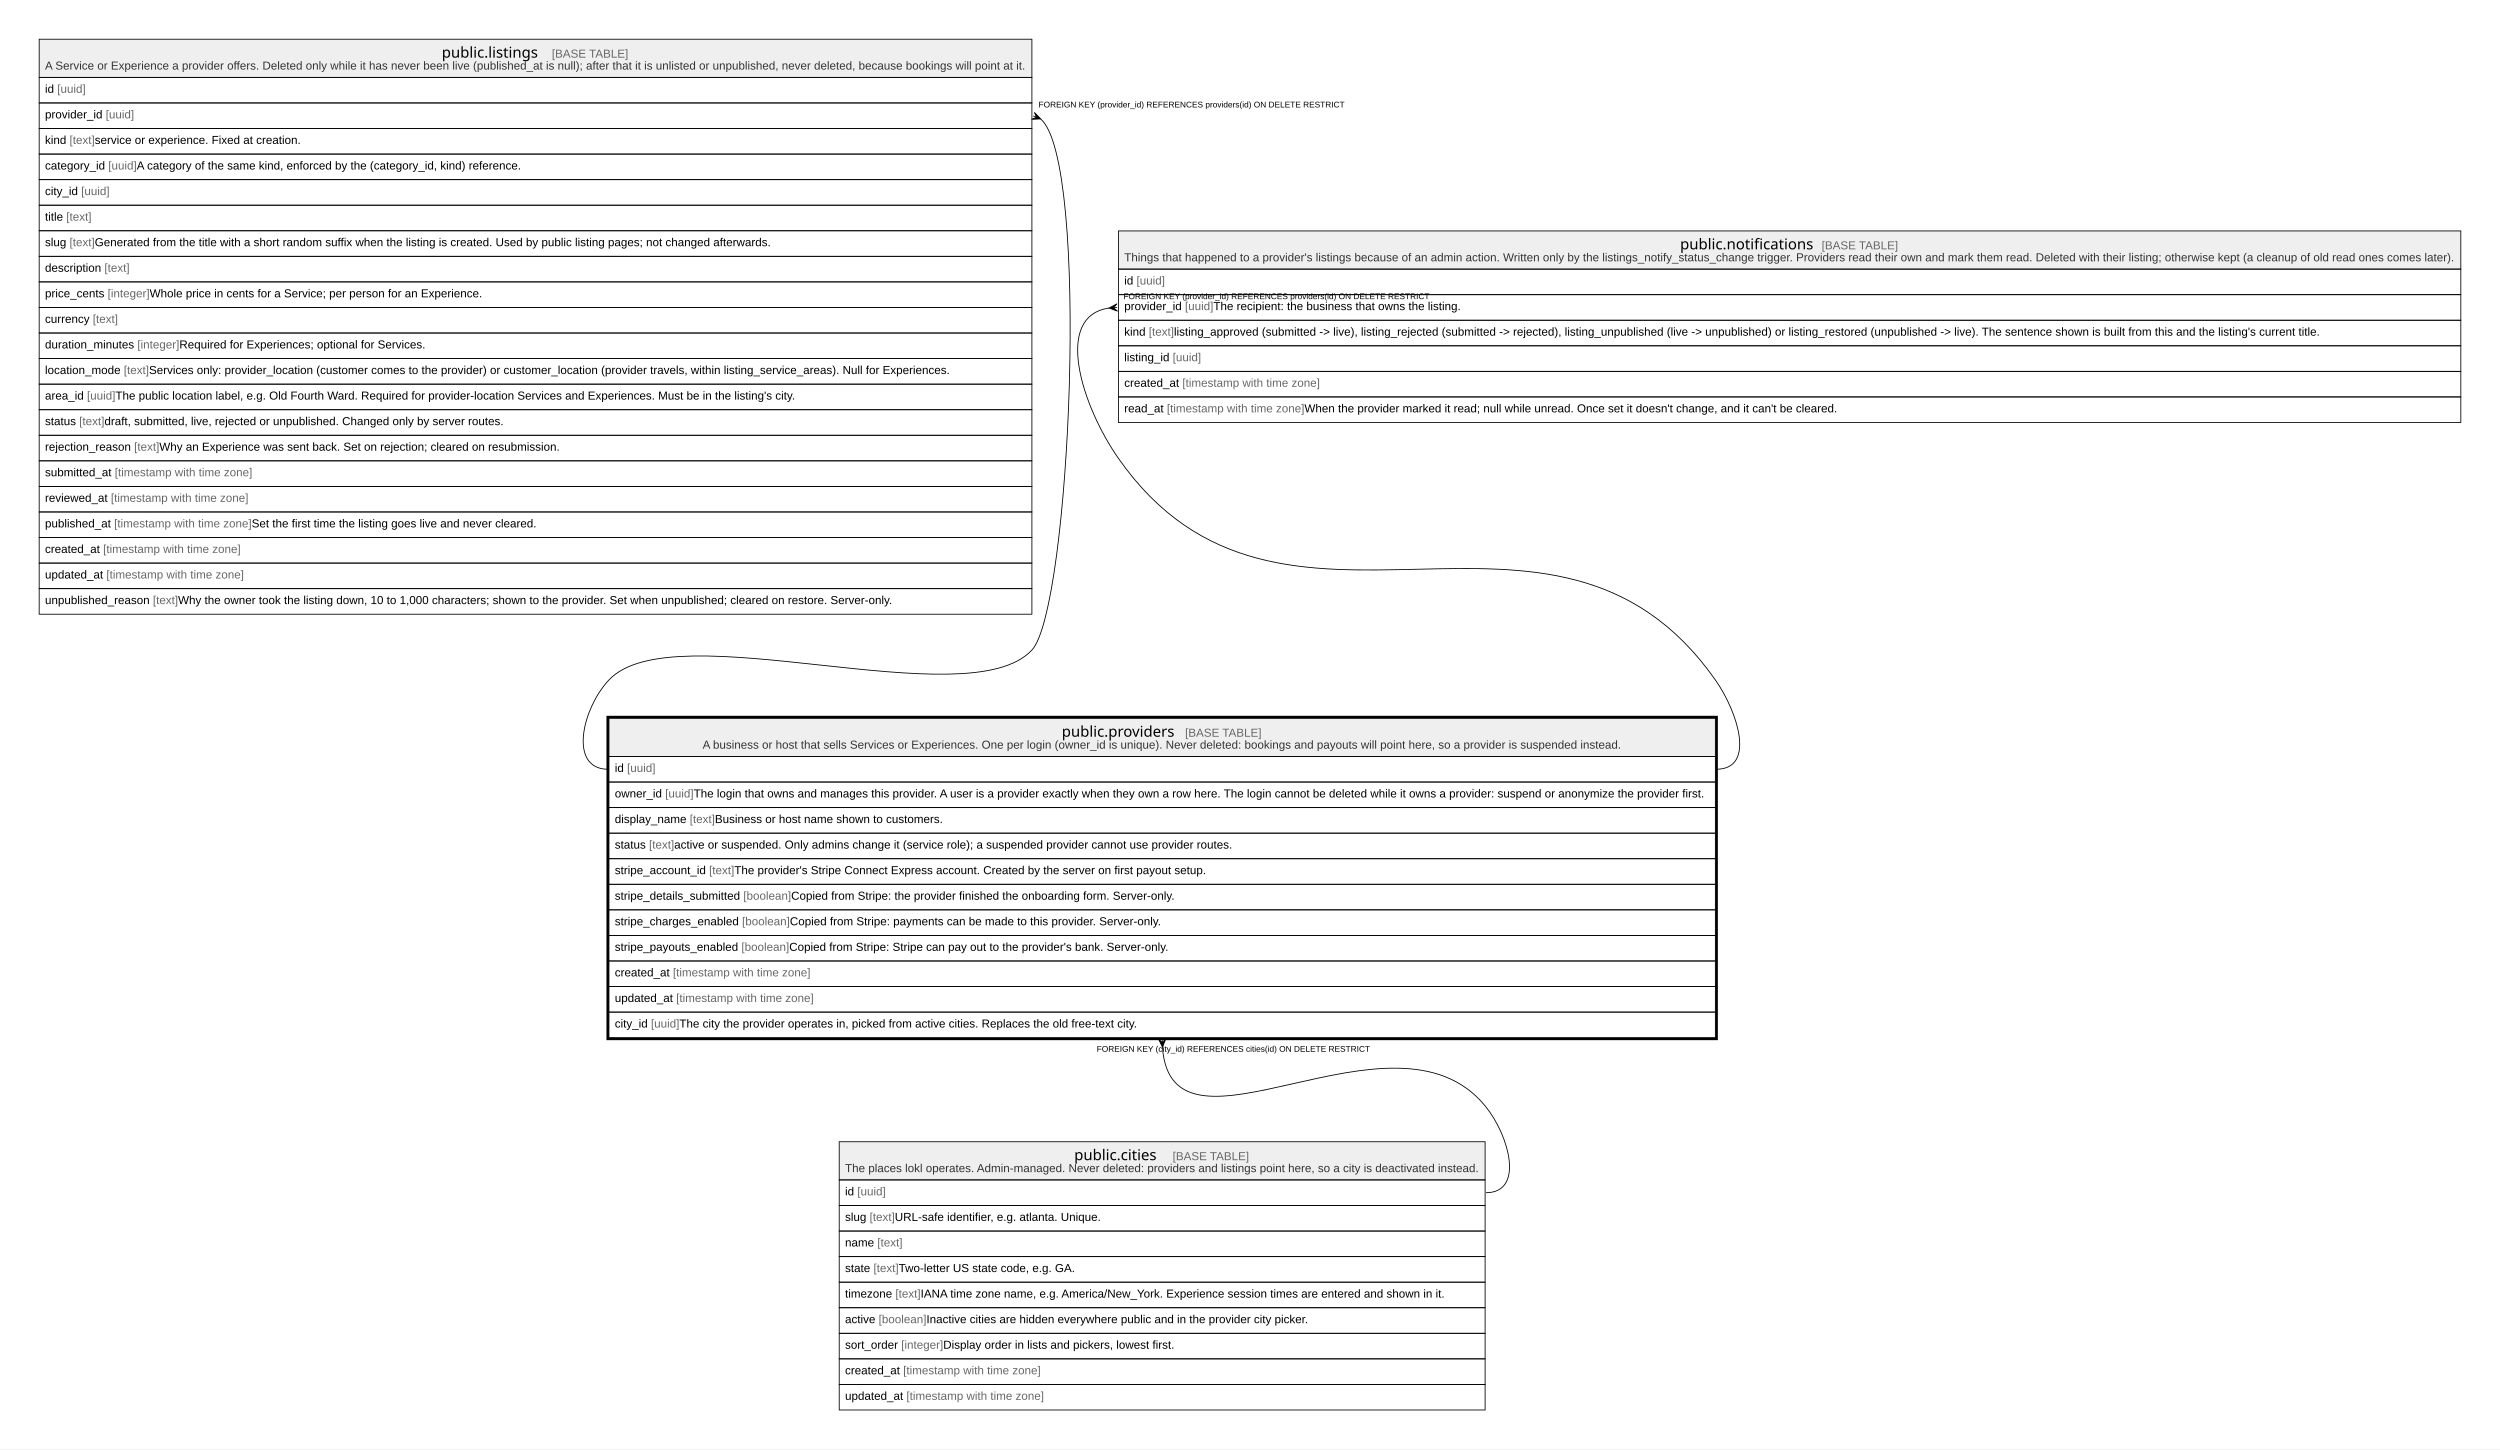
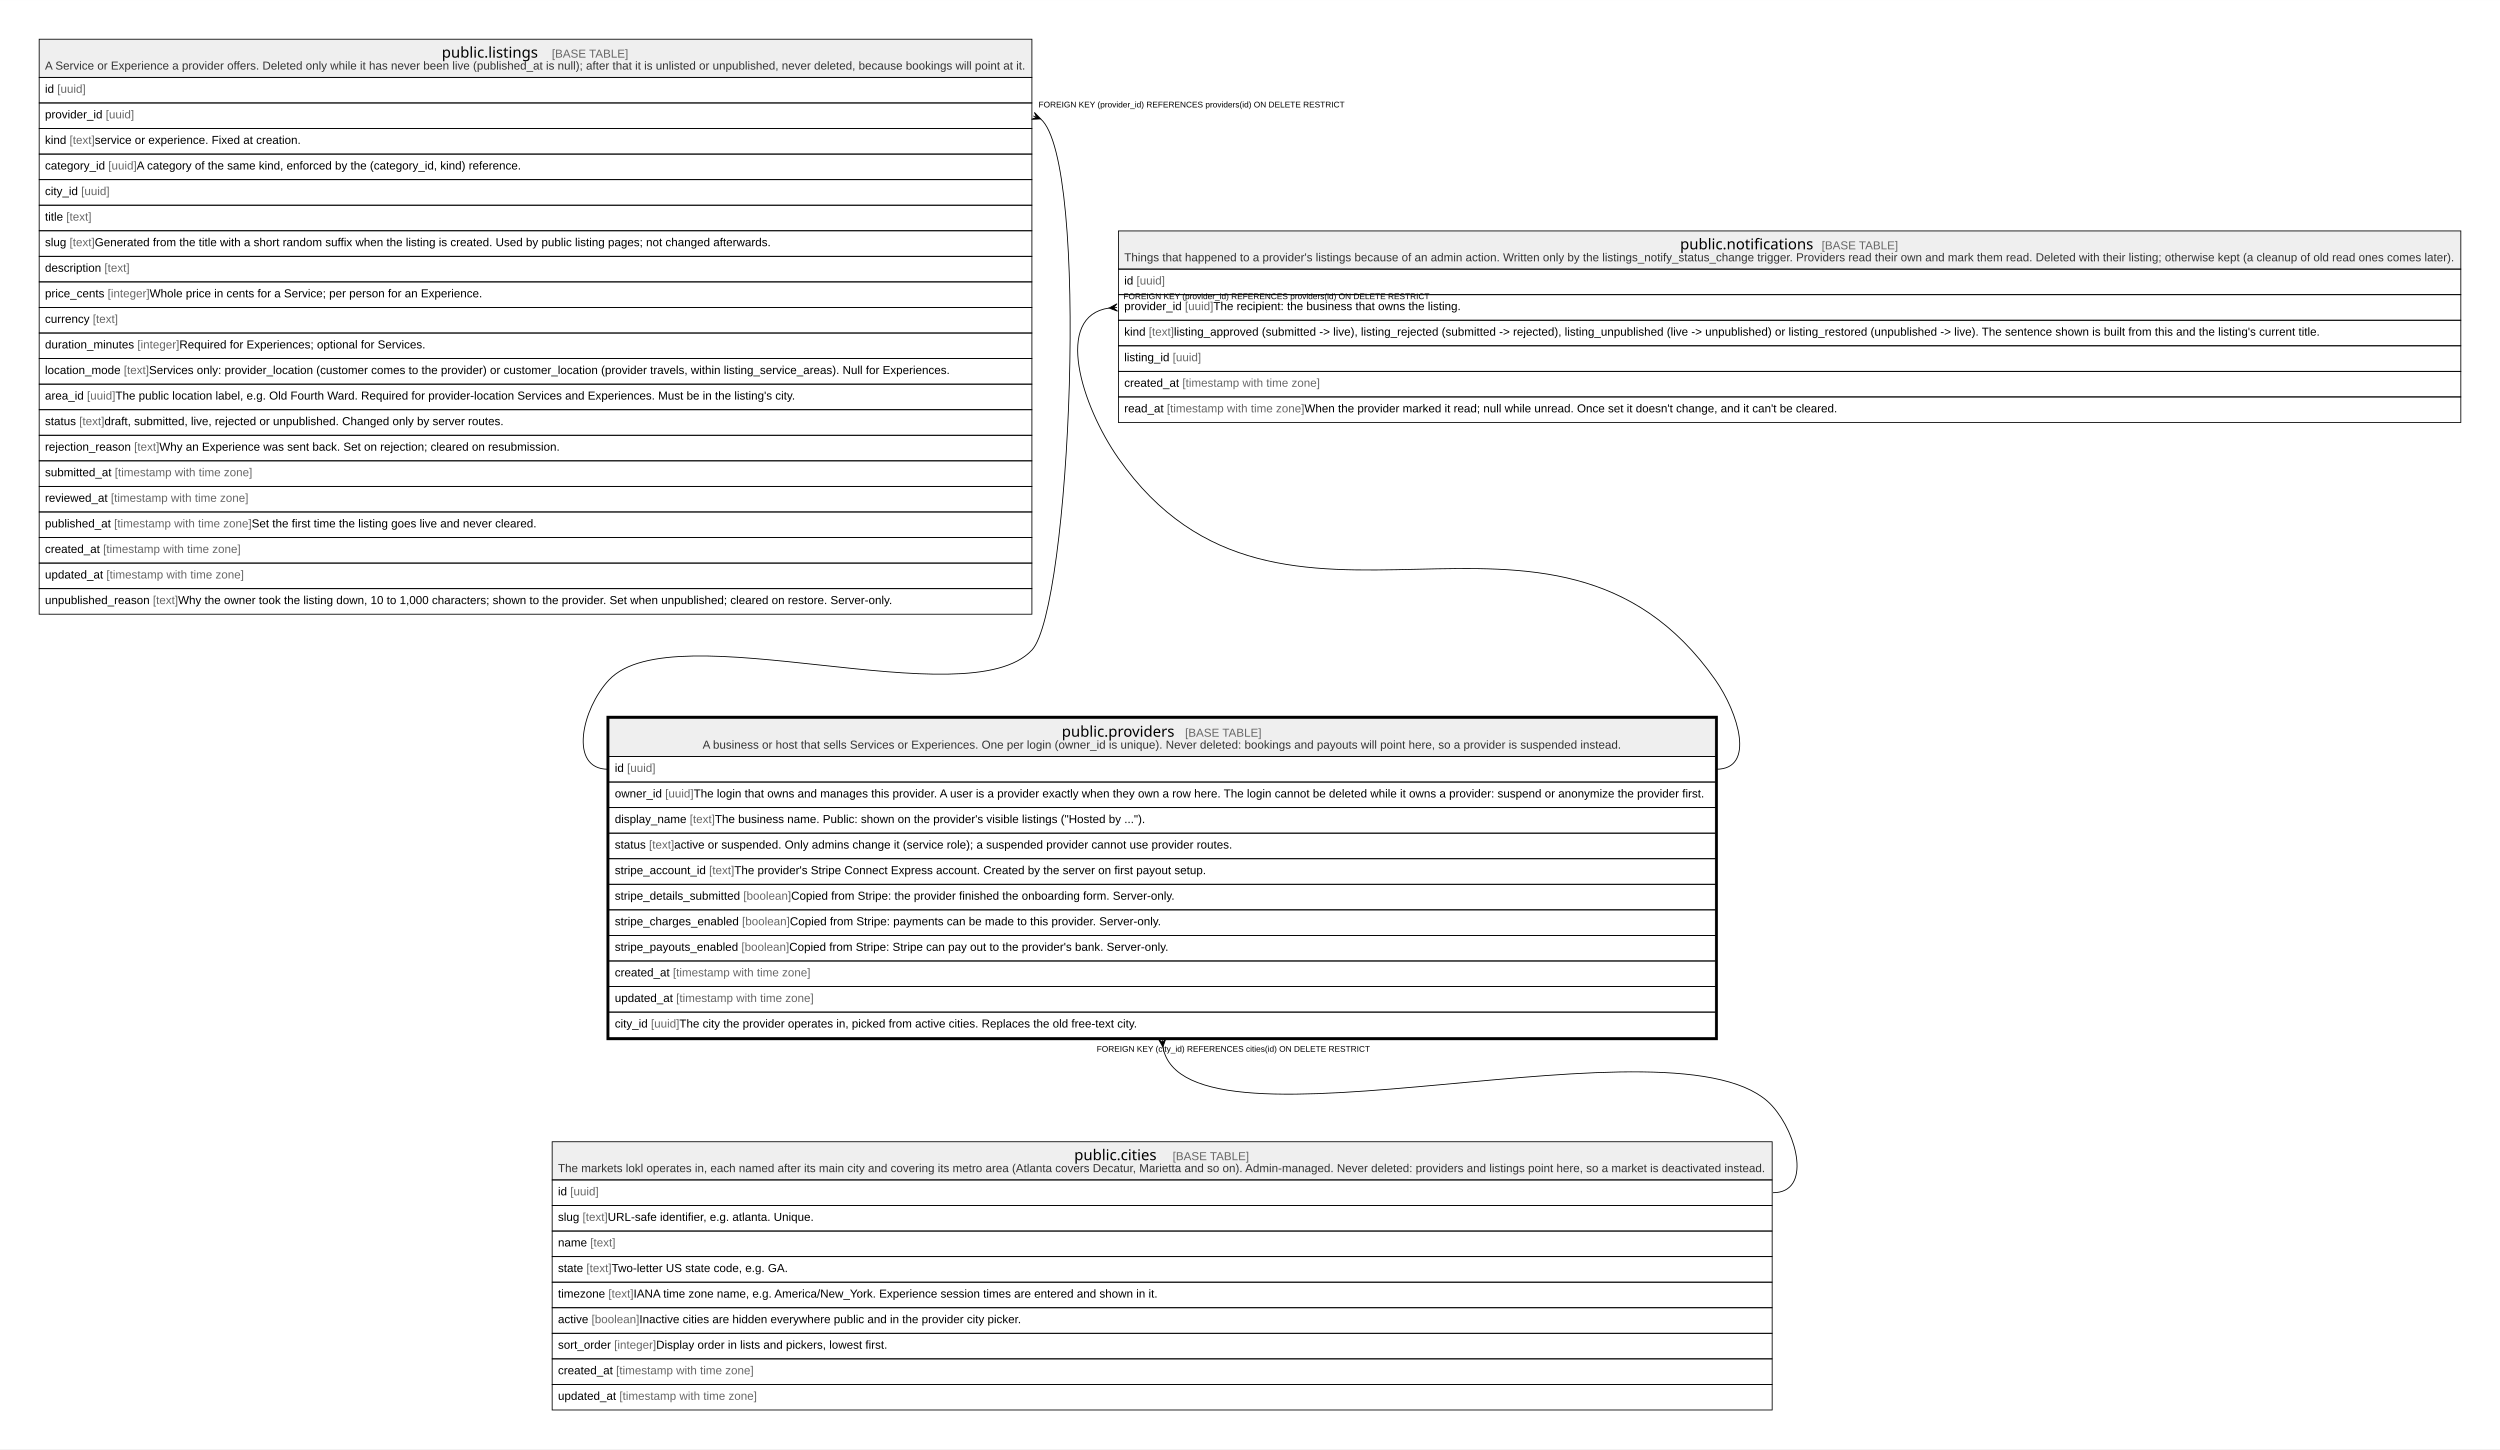
<svg xmlns="http://www.w3.org/2000/svg" width="3012pt" height="1746pt" viewBox="0.00 0.00 3012.16 1746.00">
  <g id="graph0" class="graph" transform="scale(1 1) rotate(0) translate(4 1742)">
    <polygon fill="white" stroke="none" points="-4,4 -4,-1742 3008.16,-1742 3008.16,4 -4,4" />
    <g id="node1" class="node">
      <polygon fill="#efefef" stroke="none" points="729.72,-830.6 729.72,-876.6 2062.78,-876.6 2062.78,-830.6 729.72,-830.6" />
      <polygon fill="none" stroke="black" points="729.72,-830.6 729.72,-876.6 2062.78,-876.6 2062.78,-830.6 729.72,-830.6" />
      <text text-anchor="start" x="1275.27" y="-854.4" font-family="Arial Bold" font-size="18.00">public.providers</text>
      <text text-anchor="start" x="1392.74" y="-854.4" font-family="Arial" font-size="14.00">    </text>
      <text text-anchor="start" x="1423.86" y="-854.4" font-family="Arial" font-size="14.00" fill="#666666">[BASE TABLE]</text>
      <text text-anchor="start" x="842.55" y="-840" font-family="Arial" font-size="14.00" fill="#333333">A business or host that sells Services or Experiences. One per login (owner_id is unique). Never deleted: bookings and payouts will point here, so a provider is suspended instead.</text>
      <polygon fill="none" stroke="black" points="729.72,-799.8 729.72,-830.6 2062.78,-830.6 2062.78,-799.8 729.72,-799.8" />
      <text text-anchor="start" x="736.72" y="-812" font-family="Arial" font-size="14.00">id </text>
      <text text-anchor="start" x="751.51" y="-812" font-family="Arial" font-size="14.00" fill="#666666">[uuid]</text>
      <polygon fill="none" stroke="black" points="729.72,-769 729.72,-799.8 2062.78,-799.8 2062.78,-769 729.72,-769" />
      <text text-anchor="start" x="736.72" y="-781.2" font-family="Arial" font-size="14.00">owner_id </text>
      <text text-anchor="start" x="797.43" y="-781.2" font-family="Arial" font-size="14.00" fill="#666666">[uuid]</text>
      <text text-anchor="start" x="831.68" y="-781.2" font-family="Arial" font-size="14.00"> The login that owns and manages this provider. A user is a provider exactly when they own a row here. The login cannot be deleted while it owns a provider: suspend or anonymize the provider first.</text>
      <polygon fill="none" stroke="black" points="729.72,-738.2 729.72,-769 2062.78,-769 2062.78,-738.2 729.72,-738.2" />
      <text text-anchor="start" x="736.72" y="-750.4" font-family="Arial" font-size="14.00">display_name </text>
      <text text-anchor="start" x="827" y="-750.4" font-family="Arial" font-size="14.00" fill="#666666">[text]</text>
-       <text text-anchor="start" x="857.34" y="-750.4" font-family="Arial" font-size="14.00"> Business or host name shown to customers.</text>
+       <text text-anchor="start" x="857.34" y="-750.4" font-family="Arial" font-size="14.00"> The business name. Public: shown on the provider's visible listings ("Hosted by ...").</text>
      <polygon fill="none" stroke="black" points="729.72,-707.4 729.72,-738.2 2062.78,-738.2 2062.78,-707.4 729.72,-707.4" />
      <text text-anchor="start" x="736.72" y="-719.6" font-family="Arial" font-size="14.00">status </text>
      <text text-anchor="start" x="777.97" y="-719.6" font-family="Arial" font-size="14.00" fill="#666666">[text]</text>
      <text text-anchor="start" x="808.31" y="-719.6" font-family="Arial" font-size="14.00"> active or suspended. Only admins change it (service role); a suspended provider cannot use provider routes.</text>
      <polygon fill="none" stroke="black" points="729.72,-676.6 729.72,-707.4 2062.78,-707.4 2062.78,-676.6 729.72,-676.6" />
      <text text-anchor="start" x="736.72" y="-688.8" font-family="Arial" font-size="14.00">stripe_account_id </text>
      <text text-anchor="start" x="850.35" y="-688.8" font-family="Arial" font-size="14.00" fill="#666666">[text]</text>
      <text text-anchor="start" x="880.7" y="-688.8" font-family="Arial" font-size="14.00"> The provider's Stripe Connect Express account. Created by the server on first payout setup.</text>
      <polygon fill="none" stroke="black" points="729.72,-645.8 729.72,-676.6 2062.78,-676.6 2062.78,-645.8 729.72,-645.8" />
      <text text-anchor="start" x="736.72" y="-658" font-family="Arial" font-size="14.00">stripe_details_submitted </text>
      <text text-anchor="start" x="891.59" y="-658" font-family="Arial" font-size="14.00" fill="#666666">[boolean]</text>
      <text text-anchor="start" x="949.19" y="-658" font-family="Arial" font-size="14.00"> Copied from Stripe: the provider finished the onboarding form. Server-only.</text>
      <polygon fill="none" stroke="black" points="729.72,-615 729.72,-645.8 2062.78,-645.8 2062.78,-615 729.72,-615" />
      <text text-anchor="start" x="736.72" y="-627.2" font-family="Arial" font-size="14.00">stripe_charges_enabled </text>
      <text text-anchor="start" x="890.05" y="-627.2" font-family="Arial" font-size="14.00" fill="#666666">[boolean]</text>
      <text text-anchor="start" x="947.66" y="-627.2" font-family="Arial" font-size="14.00"> Copied from Stripe: payments can be made to this provider. Server-only.</text>
      <polygon fill="none" stroke="black" points="729.72,-584.2 729.72,-615 2062.78,-615 2062.78,-584.2 729.72,-584.2" />
      <text text-anchor="start" x="736.72" y="-596.4" font-family="Arial" font-size="14.00">stripe_payouts_enabled </text>
      <text text-anchor="start" x="889.28" y="-596.4" font-family="Arial" font-size="14.00" fill="#666666">[boolean]</text>
      <text text-anchor="start" x="946.89" y="-596.4" font-family="Arial" font-size="14.00"> Copied from Stripe: Stripe can pay out to the provider's bank. Server-only.</text>
      <polygon fill="none" stroke="black" points="729.72,-553.4 729.72,-584.2 2062.78,-584.2 2062.78,-553.4 729.72,-553.4" />
      <text text-anchor="start" x="736.72" y="-565.6" font-family="Arial" font-size="14.00">created_at </text>
      <text text-anchor="start" x="806.77" y="-565.6" font-family="Arial" font-size="14.00" fill="#666666">[timestamp with time zone]</text>
      <polygon fill="none" stroke="black" points="729.72,-522.6 729.72,-553.4 2062.78,-553.4 2062.78,-522.6 729.72,-522.6" />
      <text text-anchor="start" x="736.72" y="-534.8" font-family="Arial" font-size="14.00">updated_at </text>
      <text text-anchor="start" x="810.68" y="-534.8" font-family="Arial" font-size="14.00" fill="#666666">[timestamp with time zone]</text>
      <polygon fill="none" stroke="black" points="729.72,-491.8 729.72,-522.6 2062.78,-522.6 2062.78,-491.8 729.72,-491.8" />
      <text text-anchor="start" x="736.72" y="-504" font-family="Arial" font-size="14.00">city_id </text>
      <text text-anchor="start" x="780.3" y="-504" font-family="Arial" font-size="14.00" fill="#666666">[uuid]</text>
      <text text-anchor="start" x="814.54" y="-504" font-family="Arial" font-size="14.00"> The city the provider operates in, picked from active cities. Replaces the old free-text city.</text>
      <polygon fill="none" stroke="black" stroke-width="3" points="728.22,-490.3 728.22,-878.1 2064.28,-878.1 2064.28,-490.3 728.22,-490.3" />
    </g>
    <g id="node4" class="node">
-       <polygon fill="#efefef" stroke="none" points="1007.15,-320.4 1007.15,-366.4 1785.35,-366.4 1785.35,-320.4 1007.15,-320.4" />
-       <polygon fill="none" stroke="black" points="1007.15,-320.4 1007.15,-366.4 1785.35,-366.4 1785.35,-320.4 1007.15,-320.4" />
+       <polygon fill="#efefef" stroke="none" points="661.28,-320.4 661.28,-366.4 2131.22,-366.4 2131.22,-320.4 661.28,-320.4" />
+       <polygon fill="none" stroke="black" points="661.28,-320.4 661.28,-366.4 2131.22,-366.4 2131.22,-320.4 661.28,-320.4" />
      <text text-anchor="start" x="1290.27" y="-344.2" font-family="Arial Bold" font-size="18.00">public.cities</text>
      <text text-anchor="start" x="1377.75" y="-344.2" font-family="Arial" font-size="14.00">    </text>
      <text text-anchor="start" x="1408.86" y="-344.2" font-family="Arial" font-size="14.00" fill="#666666">[BASE TABLE]</text>
-       <text text-anchor="start" x="1014.15" y="-329.8" font-family="Arial" font-size="14.00" fill="#333333">The places lokl operates. Admin-managed. Never deleted: providers and listings point here, so a city is deactivated instead.</text>
-       <polygon fill="none" stroke="black" points="1007.15,-289.6 1007.15,-320.4 1785.35,-320.4 1785.35,-289.6 1007.15,-289.6" />
-       <text text-anchor="start" x="1014.15" y="-301.8" font-family="Arial" font-size="14.00">id </text>
-       <text text-anchor="start" x="1028.94" y="-301.8" font-family="Arial" font-size="14.00" fill="#666666">[uuid]</text>
-       <polygon fill="none" stroke="black" points="1007.15,-258.8 1007.15,-289.6 1785.35,-289.6 1785.35,-258.8 1007.15,-258.8" />
-       <text text-anchor="start" x="1014.15" y="-271" font-family="Arial" font-size="14.00">slug </text>
-       <text text-anchor="start" x="1043.73" y="-271" font-family="Arial" font-size="14.00" fill="#666666">[text]</text>
-       <text text-anchor="start" x="1074.07" y="-271" font-family="Arial" font-size="14.00"> URL-safe identifier, e.g. atlanta. Unique.</text>
-       <polygon fill="none" stroke="black" points="1007.15,-228 1007.15,-258.8 1785.35,-258.8 1785.35,-228 1007.15,-228" />
-       <text text-anchor="start" x="1014.15" y="-240.2" font-family="Arial" font-size="14.00">name </text>
-       <text text-anchor="start" x="1053.06" y="-240.2" font-family="Arial" font-size="14.00" fill="#666666">[text]</text>
-       <polygon fill="none" stroke="black" points="1007.15,-197.2 1007.15,-228 1785.35,-228 1785.35,-197.2 1007.15,-197.2" />
-       <text text-anchor="start" x="1014.15" y="-209.4" font-family="Arial" font-size="14.00">state </text>
-       <text text-anchor="start" x="1048.4" y="-209.4" font-family="Arial" font-size="14.00" fill="#666666">[text]</text>
-       <text text-anchor="start" x="1078.74" y="-209.4" font-family="Arial" font-size="14.00"> Two-letter US state code, e.g. GA.</text>
-       <polygon fill="none" stroke="black" points="1007.15,-166.4 1007.15,-197.2 1785.35,-197.2 1785.35,-166.4 1007.15,-166.4" />
-       <text text-anchor="start" x="1014.15" y="-178.6" font-family="Arial" font-size="14.00">timezone </text>
-       <text text-anchor="start" x="1074.85" y="-178.6" font-family="Arial" font-size="14.00" fill="#666666">[text]</text>
-       <text text-anchor="start" x="1105.2" y="-178.6" font-family="Arial" font-size="14.00"> IANA time zone name, e.g. America/New_York. Experience session times are entered and shown in it.</text>
-       <polygon fill="none" stroke="black" points="1007.15,-135.6 1007.15,-166.4 1785.35,-166.4 1785.35,-135.6 1007.15,-135.6" />
-       <text text-anchor="start" x="1014.15" y="-147.8" font-family="Arial" font-size="14.00">active </text>
-       <text text-anchor="start" x="1054.62" y="-147.8" font-family="Arial" font-size="14.00" fill="#666666">[boolean]</text>
-       <text text-anchor="start" x="1112.22" y="-147.8" font-family="Arial" font-size="14.00"> Inactive cities are hidden everywhere public and in the provider city picker.</text>
-       <polygon fill="none" stroke="black" points="1007.15,-104.8 1007.15,-135.6 1785.35,-135.6 1785.35,-104.8 1007.15,-104.8" />
-       <text text-anchor="start" x="1014.15" y="-117" font-family="Arial" font-size="14.00">sort_order </text>
-       <text text-anchor="start" x="1081.85" y="-117" font-family="Arial" font-size="14.00" fill="#666666">[integer]</text>
-       <text text-anchor="start" x="1132.44" y="-117" font-family="Arial" font-size="14.00"> Display order in lists and pickers, lowest first.</text>
-       <polygon fill="none" stroke="black" points="1007.15,-74 1007.15,-104.8 1785.35,-104.8 1785.35,-74 1007.15,-74" />
-       <text text-anchor="start" x="1014.15" y="-86.2" font-family="Arial" font-size="14.00">created_at </text>
-       <text text-anchor="start" x="1084.2" y="-86.2" font-family="Arial" font-size="14.00" fill="#666666">[timestamp with time zone]</text>
-       <polygon fill="none" stroke="black" points="1007.15,-43.2 1007.15,-74 1785.35,-74 1785.35,-43.2 1007.15,-43.2" />
-       <text text-anchor="start" x="1014.15" y="-55.4" font-family="Arial" font-size="14.00">updated_at </text>
-       <text text-anchor="start" x="1088.11" y="-55.4" font-family="Arial" font-size="14.00" fill="#666666">[timestamp with time zone]</text>
+       <text text-anchor="start" x="668.28" y="-329.8" font-family="Arial" font-size="14.00" fill="#333333">The markets lokl operates in, each named after its main city and covering its metro area (Atlanta covers Decatur, Marietta and so on). Admin-managed. Never deleted: providers and listings point here, so a market is deactivated instead.</text>
+       <polygon fill="none" stroke="black" points="661.28,-289.6 661.28,-320.4 2131.22,-320.4 2131.22,-289.6 661.28,-289.6" />
+       <text text-anchor="start" x="668.28" y="-301.8" font-family="Arial" font-size="14.00">id </text>
+       <text text-anchor="start" x="683.07" y="-301.8" font-family="Arial" font-size="14.00" fill="#666666">[uuid]</text>
+       <polygon fill="none" stroke="black" points="661.28,-258.8 661.28,-289.6 2131.22,-289.6 2131.22,-258.8 661.28,-258.8" />
+       <text text-anchor="start" x="668.28" y="-271" font-family="Arial" font-size="14.00">slug </text>
+       <text text-anchor="start" x="697.86" y="-271" font-family="Arial" font-size="14.00" fill="#666666">[text]</text>
+       <text text-anchor="start" x="728.2" y="-271" font-family="Arial" font-size="14.00"> URL-safe identifier, e.g. atlanta. Unique.</text>
+       <polygon fill="none" stroke="black" points="661.28,-228 661.28,-258.8 2131.22,-258.8 2131.22,-228 661.28,-228" />
+       <text text-anchor="start" x="668.28" y="-240.2" font-family="Arial" font-size="14.00">name </text>
+       <text text-anchor="start" x="707.19" y="-240.2" font-family="Arial" font-size="14.00" fill="#666666">[text]</text>
+       <polygon fill="none" stroke="black" points="661.28,-197.2 661.28,-228 2131.22,-228 2131.22,-197.2 661.28,-197.2" />
+       <text text-anchor="start" x="668.28" y="-209.4" font-family="Arial" font-size="14.00">state </text>
+       <text text-anchor="start" x="702.52" y="-209.4" font-family="Arial" font-size="14.00" fill="#666666">[text]</text>
+       <text text-anchor="start" x="732.87" y="-209.4" font-family="Arial" font-size="14.00"> Two-letter US state code, e.g. GA.</text>
+       <polygon fill="none" stroke="black" points="661.28,-166.4 661.28,-197.2 2131.22,-197.2 2131.22,-166.4 661.28,-166.4" />
+       <text text-anchor="start" x="668.28" y="-178.6" font-family="Arial" font-size="14.00">timezone </text>
+       <text text-anchor="start" x="728.98" y="-178.6" font-family="Arial" font-size="14.00" fill="#666666">[text]</text>
+       <text text-anchor="start" x="759.32" y="-178.6" font-family="Arial" font-size="14.00"> IANA time zone name, e.g. America/New_York. Experience session times are entered and shown in it.</text>
+       <polygon fill="none" stroke="black" points="661.28,-135.6 661.28,-166.4 2131.22,-166.4 2131.22,-135.6 661.28,-135.6" />
+       <text text-anchor="start" x="668.28" y="-147.8" font-family="Arial" font-size="14.00">active </text>
+       <text text-anchor="start" x="708.74" y="-147.8" font-family="Arial" font-size="14.00" fill="#666666">[boolean]</text>
+       <text text-anchor="start" x="766.35" y="-147.8" font-family="Arial" font-size="14.00"> Inactive cities are hidden everywhere public and in the provider city picker.</text>
+       <polygon fill="none" stroke="black" points="661.28,-104.8 661.28,-135.6 2131.22,-135.6 2131.22,-104.8 661.28,-104.8" />
+       <text text-anchor="start" x="668.28" y="-117" font-family="Arial" font-size="14.00">sort_order </text>
+       <text text-anchor="start" x="735.98" y="-117" font-family="Arial" font-size="14.00" fill="#666666">[integer]</text>
+       <text text-anchor="start" x="786.57" y="-117" font-family="Arial" font-size="14.00"> Display order in lists and pickers, lowest first.</text>
+       <polygon fill="none" stroke="black" points="661.28,-74 661.28,-104.8 2131.22,-104.8 2131.22,-74 661.28,-74" />
+       <text text-anchor="start" x="668.28" y="-86.2" font-family="Arial" font-size="14.00">created_at </text>
+       <text text-anchor="start" x="738.33" y="-86.2" font-family="Arial" font-size="14.00" fill="#666666">[timestamp with time zone]</text>
+       <polygon fill="none" stroke="black" points="661.28,-43.2 661.28,-74 2131.22,-74 2131.22,-43.2 661.28,-43.2" />
+       <text text-anchor="start" x="668.28" y="-55.4" font-family="Arial" font-size="14.00">updated_at </text>
+       <text text-anchor="start" x="742.24" y="-55.4" font-family="Arial" font-size="14.00" fill="#666666">[timestamp with time zone]</text>
    </g>
    <g id="edge3" class="edge">
-       <path fill="none" stroke="black" d="M1396.6,-480.44C1407.54,-323.5 1675.57,-543.35 1785.35,-409.6 1814.85,-373.66 1832.84,-305 1786.35,-305" />
-       <polygon fill="black" stroke="black" points="1396.6,-480.47 1391.77,-490.32 1396.42,-485.8 1396.27,-490.13 1396.27,-490.13 1396.27,-490.13 1396.42,-485.8 1400.76,-490.62 1396.6,-480.47" />
+       <path fill="none" stroke="black" d="M1397.11,-480.71C1422.86,-335.14 2023.38,-528.86 2131.22,-409.6 2162.4,-375.12 2178.71,-305 2132.22,-305" />
+       <polygon fill="black" stroke="black" points="1397.12,-480.5 1391.8,-490.09 1396.67,-485.82 1396.31,-490.13 1396.31,-490.13 1396.31,-490.13 1396.67,-485.82 1400.76,-490.85 1397.12,-480.5" />
      <text text-anchor="start" x="1317.38" y="-474.8" font-family="Arial" font-size="10.00">FOREIGN KEY (city_id) REFERENCES cities(id) ON DELETE RESTRICT</text>
    </g>
    <g id="node2" class="node">
      <polygon fill="#efefef" stroke="none" points="43.2,-1648.8 43.2,-1694.8 1239.3,-1694.8 1239.3,-1648.8 43.2,-1648.8" />
      <polygon fill="none" stroke="black" points="43.2,-1648.8 43.2,-1694.8 1239.3,-1694.8 1239.3,-1648.8 43.2,-1648.8" />
      <text text-anchor="start" x="528.26" y="-1672.6" font-family="Arial Bold" font-size="18.00">public.listings</text>
      <text text-anchor="start" x="629.76" y="-1672.6" font-family="Arial" font-size="14.00">    </text>
      <text text-anchor="start" x="660.88" y="-1672.6" font-family="Arial" font-size="14.00" fill="#666666">[BASE TABLE]</text>
      <text text-anchor="start" x="50.2" y="-1658.2" font-family="Arial" font-size="14.00" fill="#333333">A Service or Experience a provider offers. Deleted only while it has never been live (published_at is null); after that it is unlisted or unpublished, never deleted, because bookings will point at it.</text>
      <polygon fill="none" stroke="black" points="43.2,-1618 43.2,-1648.8 1239.3,-1648.8 1239.3,-1618 43.2,-1618" />
      <text text-anchor="start" x="50.2" y="-1630.2" font-family="Arial" font-size="14.00">id </text>
      <text text-anchor="start" x="64.99" y="-1630.2" font-family="Arial" font-size="14.00" fill="#666666">[uuid]</text>
      <polygon fill="none" stroke="black" points="43.2,-1587.2 43.2,-1618 1239.3,-1618 1239.3,-1587.2 43.2,-1587.2" />
      <text text-anchor="start" x="50.2" y="-1599.4" font-family="Arial" font-size="14.00">provider_id </text>
      <text text-anchor="start" x="123.35" y="-1599.4" font-family="Arial" font-size="14.00" fill="#666666">[uuid]</text>
      <polygon fill="none" stroke="black" points="43.2,-1556.4 43.2,-1587.2 1239.3,-1587.2 1239.3,-1556.4 43.2,-1556.4" />
      <text text-anchor="start" x="50.2" y="-1568.6" font-family="Arial" font-size="14.00">kind </text>
      <text text-anchor="start" x="79.77" y="-1568.6" font-family="Arial" font-size="14.00" fill="#666666">[text]</text>
      <text text-anchor="start" x="110.12" y="-1568.6" font-family="Arial" font-size="14.00"> service or experience. Fixed at creation.</text>
      <polygon fill="none" stroke="black" points="43.2,-1525.6 43.2,-1556.4 1239.3,-1556.4 1239.3,-1525.6 43.2,-1525.6" />
      <text text-anchor="start" x="50.2" y="-1537.8" font-family="Arial" font-size="14.00">category_id </text>
      <text text-anchor="start" x="126.47" y="-1537.8" font-family="Arial" font-size="14.00" fill="#666666">[uuid]</text>
      <text text-anchor="start" x="160.72" y="-1537.8" font-family="Arial" font-size="14.00"> A category of the same kind, enforced by the (category_id, kind) reference.</text>
      <polygon fill="none" stroke="black" points="43.2,-1494.8 43.2,-1525.6 1239.3,-1525.6 1239.3,-1494.8 43.2,-1494.8" />
      <text text-anchor="start" x="50.2" y="-1507" font-family="Arial" font-size="14.00">city_id </text>
      <text text-anchor="start" x="93.77" y="-1507" font-family="Arial" font-size="14.00" fill="#666666">[uuid]</text>
      <polygon fill="none" stroke="black" points="43.2,-1464 43.2,-1494.8 1239.3,-1494.8 1239.3,-1464 43.2,-1464" />
      <text text-anchor="start" x="50.2" y="-1476.2" font-family="Arial" font-size="14.00">title </text>
      <text text-anchor="start" x="75.88" y="-1476.2" font-family="Arial" font-size="14.00" fill="#666666">[text]</text>
      <polygon fill="none" stroke="black" points="43.2,-1433.2 43.2,-1464 1239.3,-1464 1239.3,-1433.2 43.2,-1433.2" />
      <text text-anchor="start" x="50.2" y="-1445.4" font-family="Arial" font-size="14.00">slug </text>
      <text text-anchor="start" x="79.77" y="-1445.4" font-family="Arial" font-size="14.00" fill="#666666">[text]</text>
      <text text-anchor="start" x="110.12" y="-1445.4" font-family="Arial" font-size="14.00"> Generated from the title with a short random suffix when the listing is created. Used by public listing pages; not changed afterwards.</text>
      <polygon fill="none" stroke="black" points="43.2,-1402.4 43.2,-1433.2 1239.3,-1433.2 1239.3,-1402.4 43.2,-1402.4" />
      <text text-anchor="start" x="50.2" y="-1414.6" font-family="Arial" font-size="14.00">description </text>
      <text text-anchor="start" x="121.79" y="-1414.6" font-family="Arial" font-size="14.00" fill="#666666">[text]</text>
      <polygon fill="none" stroke="black" points="43.2,-1371.6 43.2,-1402.4 1239.3,-1402.4 1239.3,-1371.6 43.2,-1371.6" />
      <text text-anchor="start" x="50.2" y="-1383.8" font-family="Arial" font-size="14.00">price_cents </text>
      <text text-anchor="start" x="125.68" y="-1383.8" font-family="Arial" font-size="14.00" fill="#666666">[integer]</text>
      <text text-anchor="start" x="176.27" y="-1383.8" font-family="Arial" font-size="14.00"> Whole price in cents for a Service; per person for an Experience.</text>
      <polygon fill="none" stroke="black" points="43.2,-1340.8 43.2,-1371.6 1239.3,-1371.6 1239.3,-1340.8 43.2,-1340.8" />
      <text text-anchor="start" x="50.2" y="-1353" font-family="Arial" font-size="14.00">currency </text>
      <text text-anchor="start" x="107.77" y="-1353" font-family="Arial" font-size="14.00" fill="#666666">[text]</text>
      <polygon fill="none" stroke="black" points="43.2,-1310 43.2,-1340.8 1239.3,-1340.8 1239.3,-1310 43.2,-1310" />
      <text text-anchor="start" x="50.2" y="-1322.2" font-family="Arial" font-size="14.00">duration_minutes </text>
      <text text-anchor="start" x="161.49" y="-1322.2" font-family="Arial" font-size="14.00" fill="#666666">[integer]</text>
      <text text-anchor="start" x="212.08" y="-1322.2" font-family="Arial" font-size="14.00"> Required for Experiences; optional for Services.</text>
      <polygon fill="none" stroke="black" points="43.2,-1279.2 43.2,-1310 1239.3,-1310 1239.3,-1279.2 43.2,-1279.2" />
      <text text-anchor="start" x="50.2" y="-1291.4" font-family="Arial" font-size="14.00">location_mode </text>
      <text text-anchor="start" x="145.15" y="-1291.4" font-family="Arial" font-size="14.00" fill="#666666">[text]</text>
      <text text-anchor="start" x="175.5" y="-1291.4" font-family="Arial" font-size="14.00"> Services only: provider_location (customer comes to the provider) or customer_location (provider travels, within listing_service_areas). Null for Experiences.</text>
      <polygon fill="none" stroke="black" points="43.2,-1248.4 43.2,-1279.2 1239.3,-1279.2 1239.3,-1248.4 43.2,-1248.4" />
      <text text-anchor="start" x="50.2" y="-1260.6" font-family="Arial" font-size="14.00">area_id </text>
      <text text-anchor="start" x="100.79" y="-1260.6" font-family="Arial" font-size="14.00" fill="#666666">[uuid]</text>
      <text text-anchor="start" x="135.04" y="-1260.6" font-family="Arial" font-size="14.00"> The public location label, e.g. Old Fourth Ward. Required for provider-location Services and Experiences. Must be in the listing's city.</text>
      <polygon fill="none" stroke="black" points="43.2,-1217.6 43.2,-1248.4 1239.3,-1248.4 1239.3,-1217.6 43.2,-1217.6" />
      <text text-anchor="start" x="50.2" y="-1229.8" font-family="Arial" font-size="14.00">status </text>
      <text text-anchor="start" x="91.44" y="-1229.8" font-family="Arial" font-size="14.00" fill="#666666">[text]</text>
      <text text-anchor="start" x="121.79" y="-1229.8" font-family="Arial" font-size="14.00"> draft, submitted, live, rejected or unpublished. Changed only by server routes.</text>
      <polygon fill="none" stroke="black" points="43.2,-1186.8 43.2,-1217.6 1239.3,-1217.6 1239.3,-1186.8 43.2,-1186.8" />
      <text text-anchor="start" x="50.2" y="-1199" font-family="Arial" font-size="14.00">rejection_reason </text>
      <text text-anchor="start" x="157.6" y="-1199" font-family="Arial" font-size="14.00" fill="#666666">[text]</text>
      <text text-anchor="start" x="187.94" y="-1199" font-family="Arial" font-size="14.00"> Why an Experience was sent back. Set on rejection; cleared on resubmission.</text>
      <polygon fill="none" stroke="black" points="43.2,-1156 43.2,-1186.8 1239.3,-1186.8 1239.3,-1156 43.2,-1156" />
      <text text-anchor="start" x="50.2" y="-1168.2" font-family="Arial" font-size="14.00">submitted_at </text>
      <text text-anchor="start" x="134.25" y="-1168.2" font-family="Arial" font-size="14.00" fill="#666666">[timestamp with time zone]</text>
      <polygon fill="none" stroke="black" points="43.2,-1125.2 43.2,-1156 1239.3,-1156 1239.3,-1125.2 43.2,-1125.2" />
      <text text-anchor="start" x="50.2" y="-1137.4" font-family="Arial" font-size="14.00">reviewed_at </text>
      <text text-anchor="start" x="129.58" y="-1137.4" font-family="Arial" font-size="14.00" fill="#666666">[timestamp with time zone]</text>
      <polygon fill="none" stroke="black" points="43.2,-1094.4 43.2,-1125.2 1239.3,-1125.2 1239.3,-1094.4 43.2,-1094.4" />
      <text text-anchor="start" x="50.2" y="-1106.6" font-family="Arial" font-size="14.00">published_at </text>
      <text text-anchor="start" x="133.49" y="-1106.6" font-family="Arial" font-size="14.00" fill="#666666">[timestamp with time zone]</text>
      <text text-anchor="start" x="299.21" y="-1106.6" font-family="Arial" font-size="14.00"> Set the first time the listing goes live and never cleared.</text>
      <polygon fill="none" stroke="black" points="43.2,-1063.6 43.2,-1094.4 1239.3,-1094.4 1239.3,-1063.6 43.2,-1063.6" />
      <text text-anchor="start" x="50.2" y="-1075.8" font-family="Arial" font-size="14.00">created_at </text>
      <text text-anchor="start" x="120.25" y="-1075.8" font-family="Arial" font-size="14.00" fill="#666666">[timestamp with time zone]</text>
      <polygon fill="none" stroke="black" points="43.2,-1032.8 43.2,-1063.6 1239.3,-1063.6 1239.3,-1032.8 43.2,-1032.8" />
      <text text-anchor="start" x="50.2" y="-1045" font-family="Arial" font-size="14.00">updated_at </text>
      <text text-anchor="start" x="124.16" y="-1045" font-family="Arial" font-size="14.00" fill="#666666">[timestamp with time zone]</text>
      <polygon fill="none" stroke="black" points="43.2,-1002 43.2,-1032.8 1239.3,-1032.8 1239.3,-1002 43.2,-1002" />
      <text text-anchor="start" x="50.2" y="-1014.2" font-family="Arial" font-size="14.00">unpublished_reason </text>
      <text text-anchor="start" x="180.19" y="-1014.2" font-family="Arial" font-size="14.00" fill="#666666">[text]</text>
      <text text-anchor="start" x="210.54" y="-1014.2" font-family="Arial" font-size="14.00"> Why the owner took the listing down, 10 to 1,000 characters; shown to the provider. Set when unpublished; cleared on restore. Server-only.</text>
    </g>
    <g id="edge1" class="edge">
      <path fill="none" stroke="black" d="M1249.74,-1598.82C1309.56,-1548.33 1285.82,-1008.64 1239.3,-958.8 1161.85,-875.81 807.5,-1005.49 729.72,-922.8 696.96,-887.96 680.9,-815.2 728.72,-815.2" />
      <polygon fill="black" stroke="black" points="1249.9,-1598.76 1238.94,-1598.3 1244.95,-1600.74 1240.93,-1602.35 1240.93,-1602.35 1240.93,-1602.35 1244.95,-1600.74 1242.29,-1606.65 1249.9,-1598.76" />
      <text text-anchor="start" x="1247.3" y="-1612.6" font-family="Arial" font-size="10.00">FOREIGN KEY (provider_id) REFERENCES providers(id) ON DELETE RESTRICT</text>
    </g>
    <g id="node3" class="node">
      <polygon fill="#efefef" stroke="none" points="1343.54,-1417.8 1343.54,-1463.8 2960.96,-1463.8 2960.96,-1417.8 1343.54,-1417.8" />
      <polygon fill="none" stroke="black" points="1343.54,-1417.8 1343.54,-1463.8 2960.96,-1463.8 2960.96,-1417.8 1343.54,-1417.8" />
      <text text-anchor="start" x="2020.27" y="-1441.6" font-family="Arial Bold" font-size="18.00">public.notifications</text>
      <text text-anchor="start" x="2159.74" y="-1441.6" font-family="Arial" font-size="14.00">    </text>
      <text text-anchor="start" x="2190.86" y="-1441.6" font-family="Arial" font-size="14.00" fill="#666666">[BASE TABLE]</text>
      <text text-anchor="start" x="1350.54" y="-1427.2" font-family="Arial" font-size="14.00" fill="#333333">Things that happened to a provider's listings because of an admin action. Written only by the listings_notify_status_change trigger. Providers read their own and mark them read. Deleted with their listing; otherwise kept (a cleanup of old read ones comes later).</text>
      <polygon fill="none" stroke="black" points="1343.54,-1387 1343.54,-1417.8 2960.96,-1417.8 2960.96,-1387 1343.54,-1387" />
      <text text-anchor="start" x="1350.54" y="-1399.2" font-family="Arial" font-size="14.00">id </text>
      <text text-anchor="start" x="1365.33" y="-1399.2" font-family="Arial" font-size="14.00" fill="#666666">[uuid]</text>
      <polygon fill="none" stroke="black" points="1343.54,-1356.2 1343.54,-1387 2960.96,-1387 2960.96,-1356.2 1343.54,-1356.2" />
      <text text-anchor="start" x="1350.54" y="-1368.4" font-family="Arial" font-size="14.00">provider_id </text>
      <text text-anchor="start" x="1423.69" y="-1368.4" font-family="Arial" font-size="14.00" fill="#666666">[uuid]</text>
      <text text-anchor="start" x="1457.94" y="-1368.4" font-family="Arial" font-size="14.00"> The recipient: the business that owns the listing.</text>
      <polygon fill="none" stroke="black" points="1343.54,-1325.4 1343.54,-1356.2 2960.96,-1356.2 2960.96,-1325.4 1343.54,-1325.4" />
      <text text-anchor="start" x="1350.54" y="-1337.6" font-family="Arial" font-size="14.00">kind </text>
      <text text-anchor="start" x="1380.11" y="-1337.6" font-family="Arial" font-size="14.00" fill="#666666">[text]</text>
      <text text-anchor="start" x="1410.46" y="-1337.6" font-family="Arial" font-size="14.00"> listing_approved (submitted -&gt; live), listing_rejected (submitted -&gt; rejected), listing_unpublished (live -&gt; unpublished) or listing_restored (unpublished -&gt; live). The sentence shown is built from this and the listing's current title.</text>
      <polygon fill="none" stroke="black" points="1343.54,-1294.6 1343.54,-1325.4 2960.96,-1325.4 2960.96,-1294.6 1343.54,-1294.6" />
      <text text-anchor="start" x="1350.54" y="-1306.8" font-family="Arial" font-size="14.00">listing_id </text>
      <text text-anchor="start" x="1408.91" y="-1306.8" font-family="Arial" font-size="14.00" fill="#666666">[uuid]</text>
      <polygon fill="none" stroke="black" points="1343.54,-1263.8 1343.54,-1294.6 2960.96,-1294.6 2960.96,-1263.8 1343.54,-1263.8" />
      <text text-anchor="start" x="1350.54" y="-1276" font-family="Arial" font-size="14.00">created_at </text>
      <text text-anchor="start" x="1420.59" y="-1276" font-family="Arial" font-size="14.00" fill="#666666">[timestamp with time zone]</text>
      <polygon fill="none" stroke="black" points="1343.54,-1233 1343.54,-1263.8 2960.96,-1263.8 2960.96,-1233 1343.54,-1233" />
      <text text-anchor="start" x="1350.54" y="-1245.2" font-family="Arial" font-size="14.00">read_at </text>
      <text text-anchor="start" x="1401.91" y="-1245.2" font-family="Arial" font-size="14.00" fill="#666666">[timestamp with time zone]</text>
      <text text-anchor="start" x="1567.64" y="-1245.2" font-family="Arial" font-size="14.00"> When the provider marked it read; null while unread. Once set it doesn't change, and it can't be cleared.</text>
    </g>
    <g id="edge2" class="edge">
      <path fill="none" stroke="black" d="M1332.35,-1370.92C1264.95,-1361.31 1299.3,-1253.03 1343.54,-1189.8 1538.99,-910.4 1866.8,-1201.83 2062.78,-922.8 2090.27,-883.66 2111.6,-815.2 2063.78,-815.2" />
      <polygon fill="black" stroke="black" points="1332.23,-1370.91 1341.9,-1376.07 1337.55,-1371.26 1341.87,-1371.56 1341.87,-1371.56 1341.87,-1371.56 1337.55,-1371.26 1342.51,-1367.09 1332.23,-1370.91" />
      <text text-anchor="start" x="1349.54" y="-1381.6" font-family="Arial" font-size="10.00">FOREIGN KEY (provider_id) REFERENCES providers(id) ON DELETE RESTRICT</text>
    </g>
  </g>
</svg>
